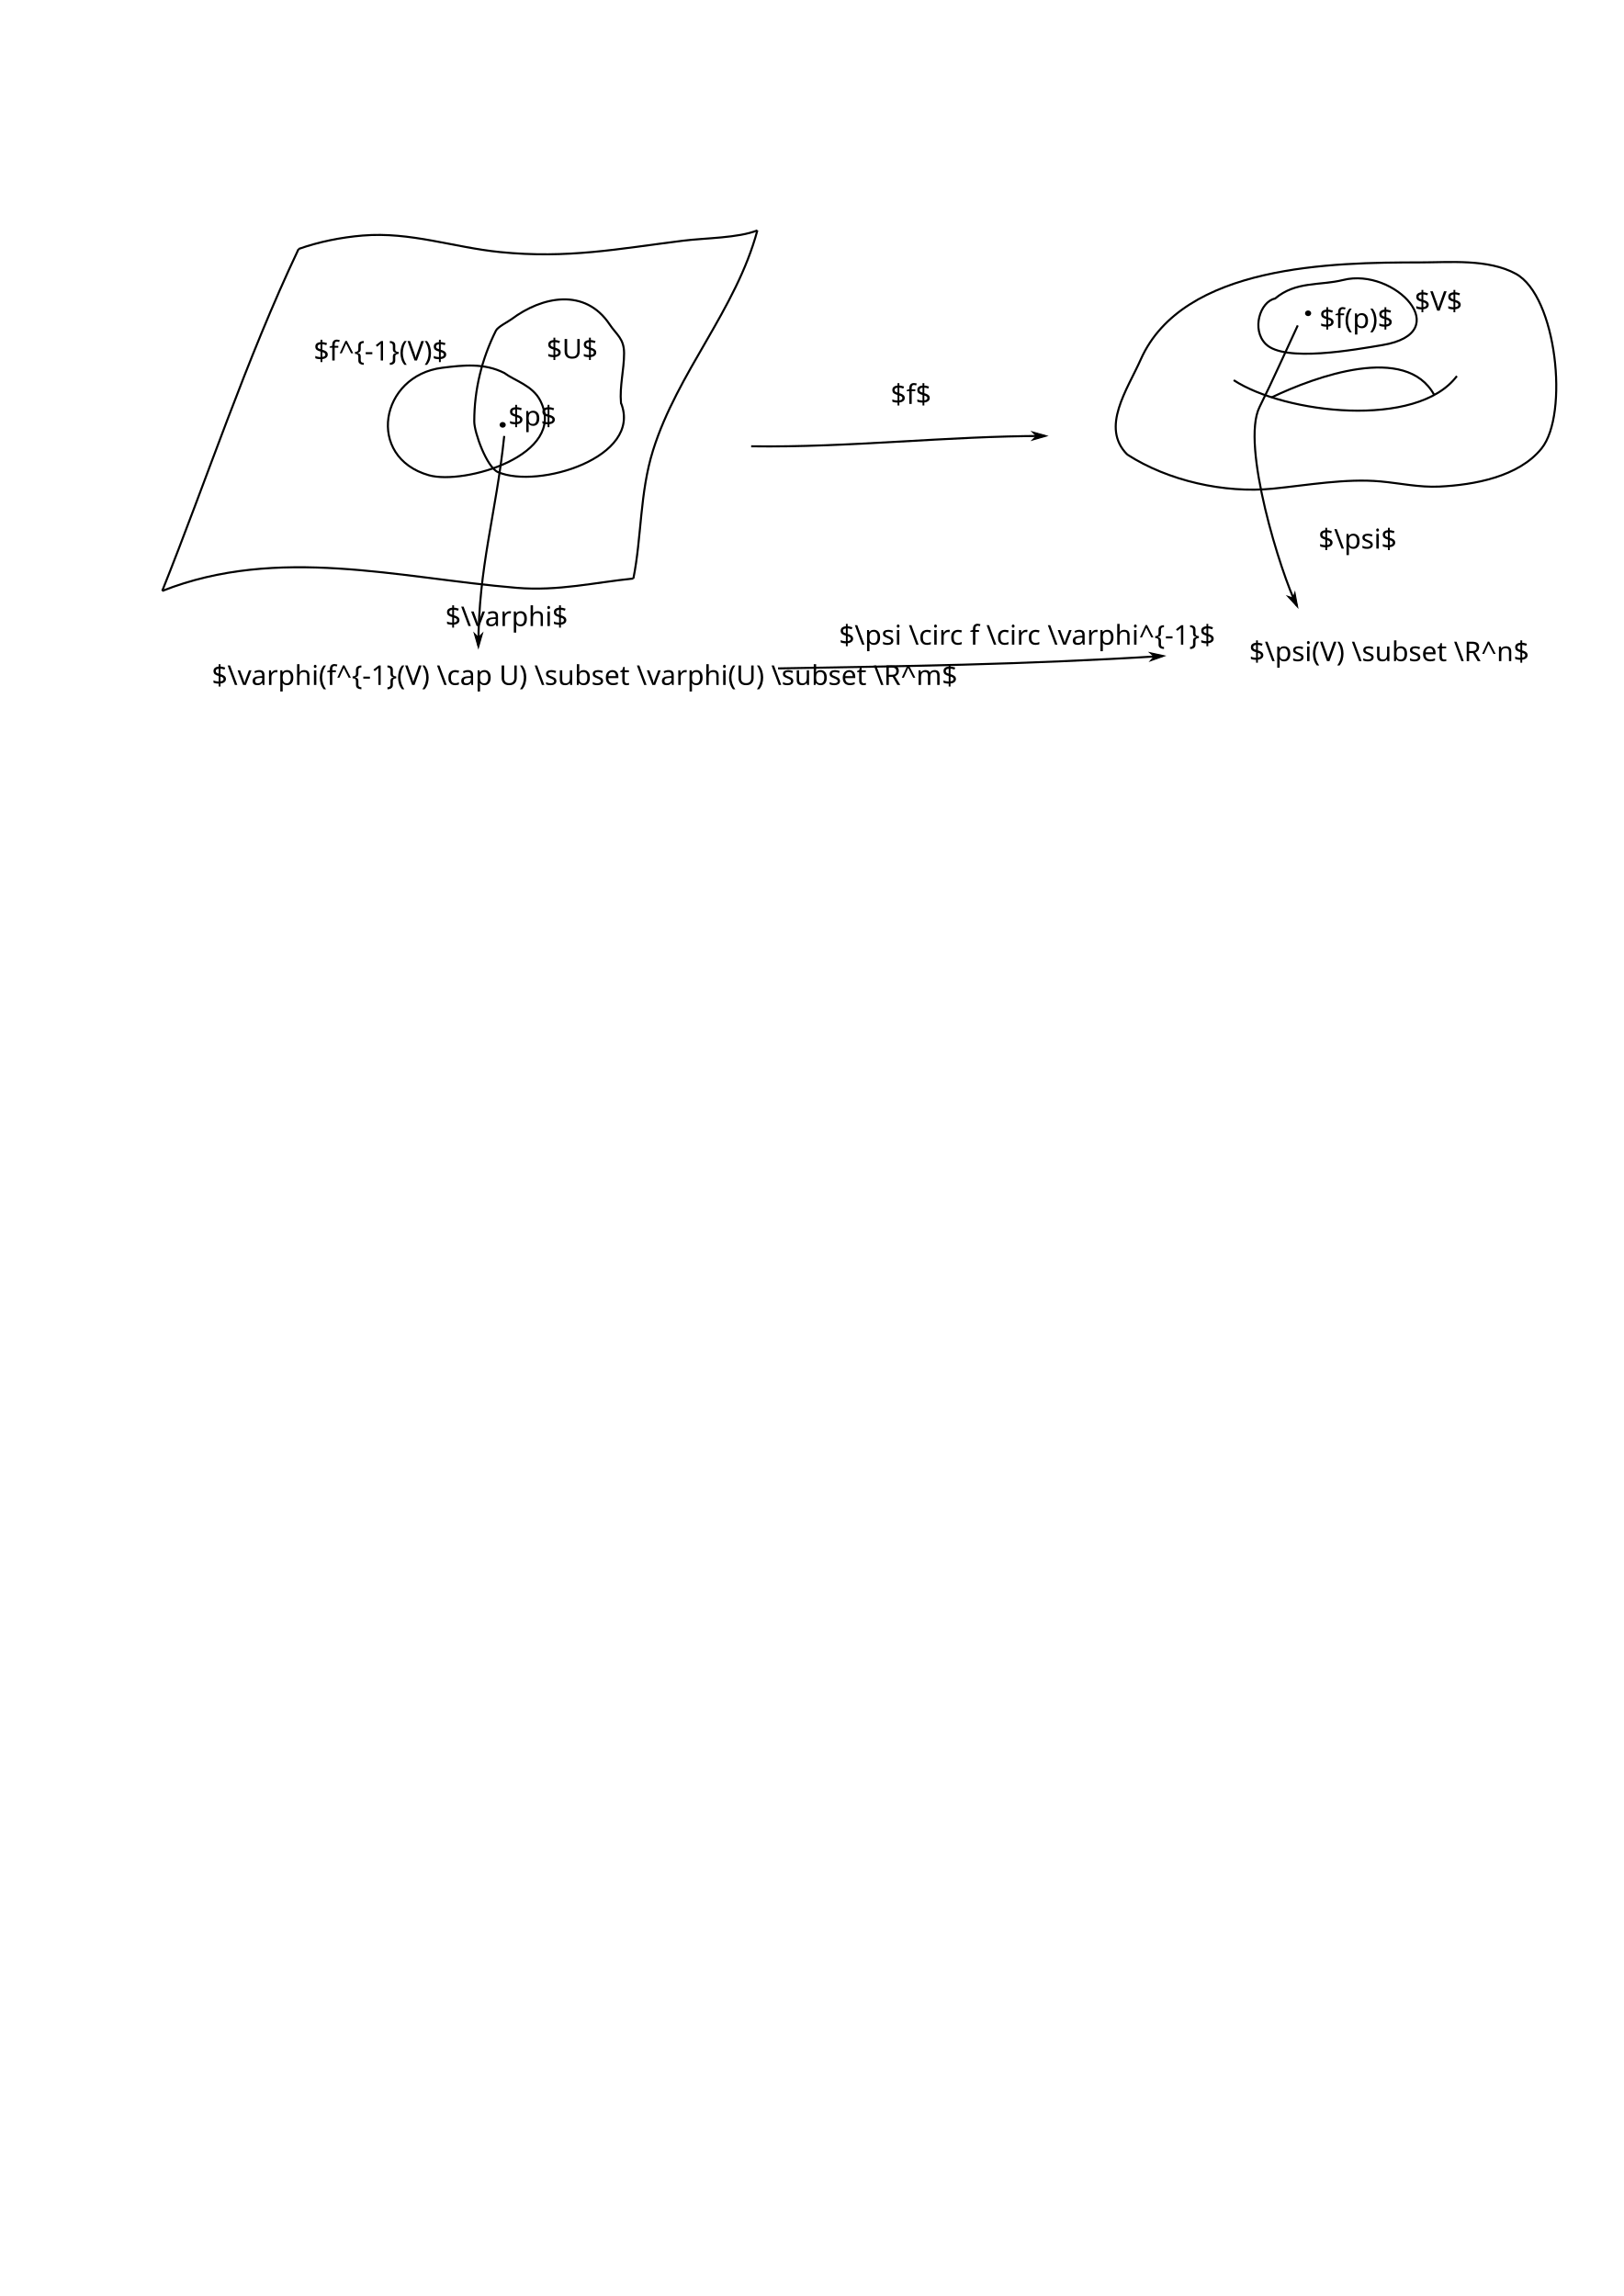
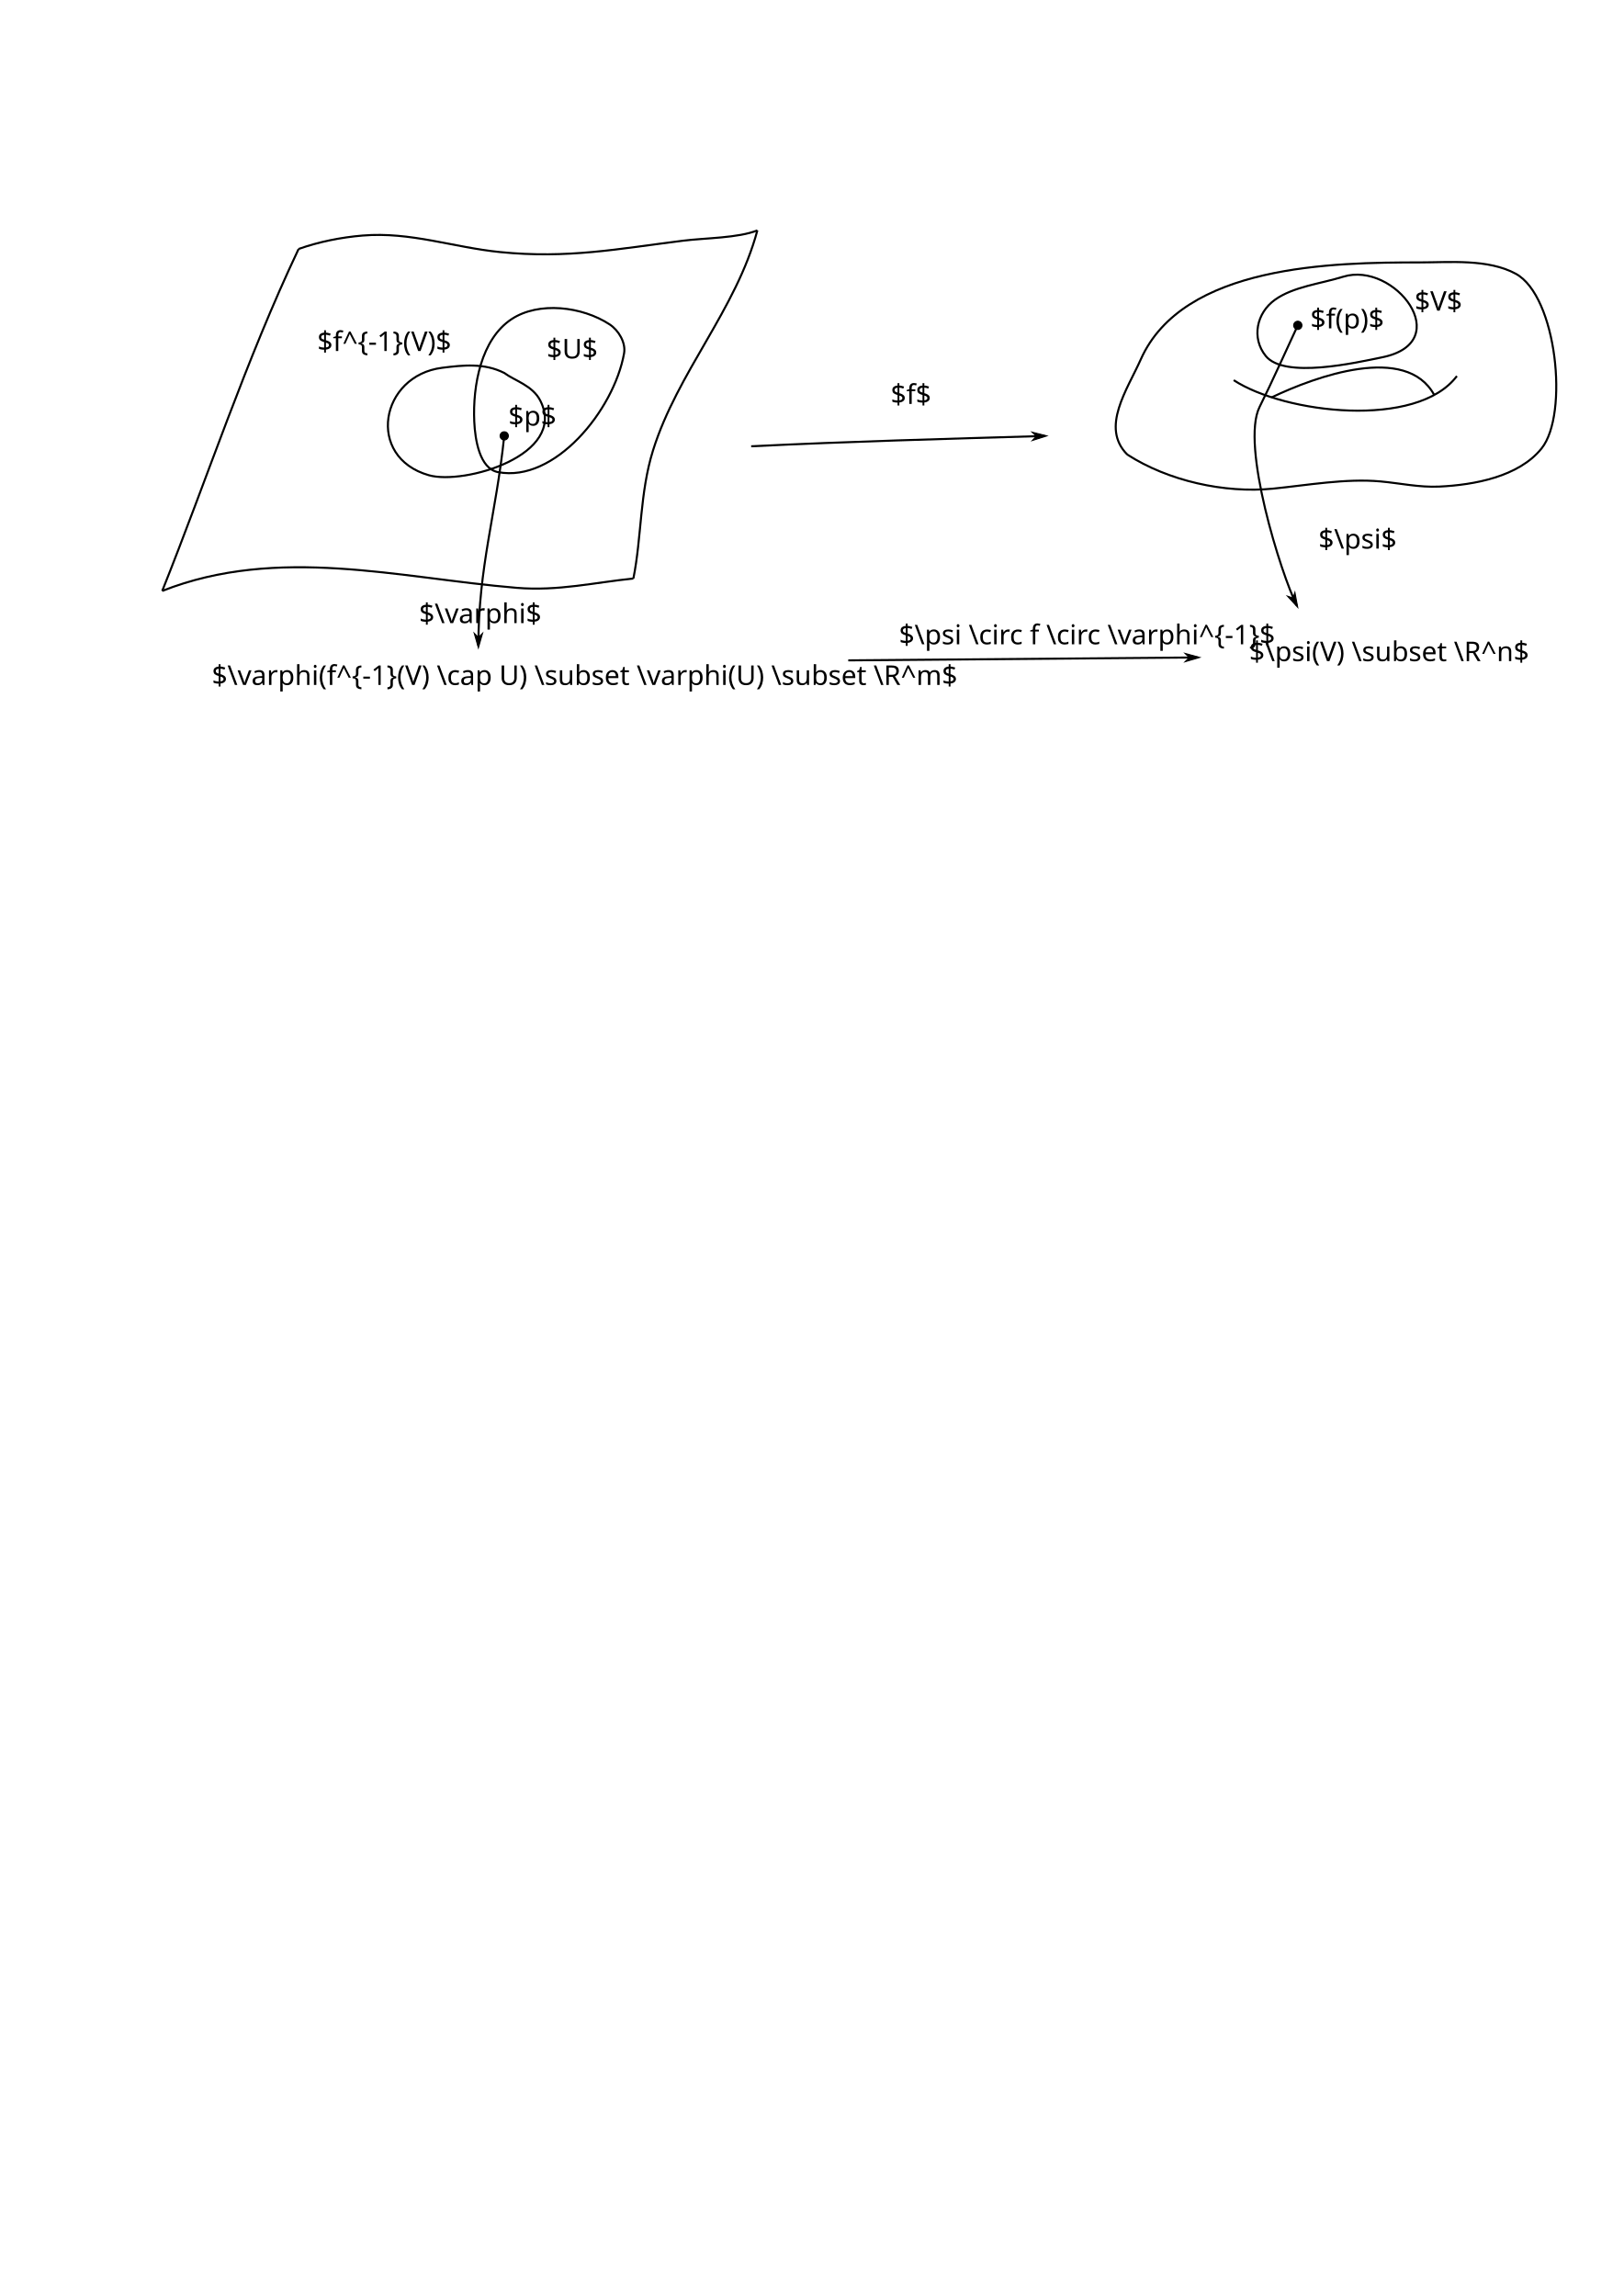
<svg xmlns="http://www.w3.org/2000/svg" width="210mm" height="297mm" viewBox="0 0 210 297" version="1.1" id="svg901">
  <defs id="defs895">
+     <marker style="overflow:visible" id="marker1569" refX="0.0" refY="0.0" orient="auto">
+       <path transform="scale(0.4) translate(7.4, 1)" style="fill-rule:evenodd;stroke:#000000;stroke-width:1pt;stroke-opacity:1;fill:#000000;fill-opacity:1" d="M -2.5,-1.0 C -2.5,1.76 -4.74,4.0 -7.5,4.0 C -10.26,4.0 -12.5,1.76 -12.5,-1.0 C -12.5,-3.76 -10.26,-6.0 -7.5,-6.0 C -4.74,-6.0 -2.5,-3.76 -2.5,-1.0 z " id="path1567" />
+     </marker>
+     <marker style="overflow:visible" id="DotM" refX="0.0" refY="0.0" orient="auto">
+       <path transform="scale(0.4) translate(7.4, 1)" style="fill-rule:evenodd;stroke:#000000;stroke-width:1pt;stroke-opacity:1;fill:#000000;fill-opacity:1" d="M -2.5,-1.0 C -2.5,1.76 -4.74,4.0 -7.5,4.0 C -10.26,4.0 -12.5,1.76 -12.5,-1.0 C -12.5,-3.76 -10.26,-6.0 -7.5,-6.0 C -4.74,-6.0 -2.5,-3.76 -2.5,-1.0 z " id="path1101" />
+     </marker>
+     <marker style="overflow:visible" id="DotS" refX="0.0" refY="0.0" orient="auto">
+       <path transform="scale(0.2) translate(7.4, 1)" style="fill-rule:evenodd;stroke:#000000;stroke-width:1pt;stroke-opacity:1;fill:#000000;fill-opacity:1" d="M -2.5,-1.0 C -2.5,1.76 -4.74,4.0 -7.5,4.0 C -10.26,4.0 -12.5,1.76 -12.5,-1.0 C -12.5,-3.76 -10.26,-6.0 -7.5,-6.0 C -4.74,-6.0 -2.5,-3.76 -2.5,-1.0 z " id="path1104" />
+     </marker>
+     <marker style="overflow:visible;" id="marker1375" refX="0.0" refY="0.0" orient="auto">
+       <path transform="scale(0.4) rotate(180) translate(10,0)" style="fill-rule:evenodd;stroke:#000000;stroke-width:1pt;stroke-opacity:1;fill:#000000;fill-opacity:1" d="M 0.0,0.0 L 5.0,-5.0 L -12.5,0.0 L 5.0,5.0 L 0.0,0.0 z " id="path1373" />
+     </marker>
+     <marker style="overflow:visible;" id="Arrow1Send" refX="0.0" refY="0.0" orient="auto">
+       <path transform="scale(0.2) rotate(180) translate(6,0)" style="fill-rule:evenodd;stroke:#000000;stroke-width:1pt;stroke-opacity:1;fill:#000000;fill-opacity:1" d="M 0.0,0.0 L 5.0,-5.0 L -12.5,0.0 L 5.0,5.0 L 0.0,0.0 z " id="path1052" />
+     </marker>
+     <marker style="overflow:visible;" id="marker999" refX="0.0" refY="0.0" orient="auto">
+       <path transform="scale(0.4) rotate(180) translate(10,0)" style="fill-rule:evenodd;stroke:#000000;stroke-width:1pt;stroke-opacity:1;fill:#000000;fill-opacity:1" d="M 0.0,0.0 L 5.0,-5.0 L -12.5,0.0 L 5.0,5.0 L 0.0,0.0 z " id="path997" />
+     </marker>
    <marker style="overflow:visible;" id="marker1884" refX="0.0" refY="0.0" orient="auto">
      <path transform="scale(0.4) rotate(180) translate(10,0)" style="fill-rule:evenodd;stroke:#000000;stroke-width:1pt;stroke-opacity:1;fill:#000000;fill-opacity:1" d="M 0.0,0.0 L 5.0,-5.0 L -12.5,0.0 L 5.0,5.0 L 0.0,0.0 z " id="path1882" />
-     </marker>
-     <marker style="overflow:visible;" id="marker1850" refX="0.0" refY="0.0" orient="auto">
-       <path transform="scale(0.4) rotate(180) translate(10,0)" style="fill-rule:evenodd;stroke:#000000;stroke-width:1pt;stroke-opacity:1;fill:#000000;fill-opacity:1" d="M 0.0,0.0 L 5.0,-5.0 L -12.5,0.0 L 5.0,5.0 L 0.0,0.0 z " id="path1848" />
    </marker>
    <marker style="overflow:visible;" id="marker1816" refX="0.0" refY="0.0" orient="auto">
      <path transform="scale(0.4) rotate(180) translate(10,0)" style="fill-rule:evenodd;stroke:#000000;stroke-width:1pt;stroke-opacity:1;fill:#000000;fill-opacity:1" d="M 0.0,0.0 L 5.0,-5.0 L -12.5,0.0 L 5.0,5.0 L 0.0,0.0 z " id="path1814" />
    </marker>
    <marker style="overflow:visible;" id="Arrow1Mend" refX="0.0" refY="0.0" orient="auto">
      <path transform="scale(0.4) rotate(180) translate(10,0)" style="fill-rule:evenodd;stroke:#000000;stroke-width:1pt;stroke-opacity:1;fill:#000000;fill-opacity:1" d="M 0.0,0.0 L 5.0,-5.0 L -12.5,0.0 L 5.0,5.0 L 0.0,0.0 z " id="path1547" />
    </marker>
  </defs>
  <g id="layer1">
    <path style="fill:none;stroke:#000000;stroke-width:0.265px;stroke-linecap:butt;stroke-linejoin:miter;stroke-opacity:1" d="m 38.62,32.206 c 2.604,-0.928 5.508,-1.506 8.285,-1.737 6.169,-0.514 11.758,1.537 17.773,2.138 8.769,0.877 15.22,-0.416 23.653,-1.47 2.929,-0.366 7.121,-0.336 9.622,-1.336" id="path1466" />
    <path style="fill:none;stroke:#000000;stroke-width:0.265px;stroke-linecap:butt;stroke-linejoin:miter;stroke-opacity:1" d="M 38.62,32.206 C 31.798,46.583 26.775,61.953 20.981,76.439" id="path1468" />
    <path style="fill:none;stroke:#000000;stroke-width:0.265px;stroke-linecap:butt;stroke-linejoin:miter;stroke-opacity:1" d="M 97.954,29.801 C 95.22,40.035 87.615,48.161 84.457,58.265 82.743,63.751 82.992,69.467 81.918,74.835" id="path1470" />
    <path style="fill:none;stroke:#000000;stroke-width:0.265px;stroke-linecap:butt;stroke-linejoin:miter;stroke-opacity:1" d="M 20.981,76.439 C 35.983,70.525 51.599,74.77 66.817,76.038 72.205,76.487 76.947,75.333 81.918,74.835" id="path1472" />
-     <path style="fill:none;stroke:#000000;stroke-width:0.265px;stroke-linecap:butt;stroke-linejoin:miter;stroke-opacity:1;marker-end:url(#marker1816)" d="M 97.152,57.73 C 109.814,57.921 122.536,56.394 135.105,56.394" id="path1474" />
+     <path style="fill:none;stroke:#000000;stroke-width:0.265px;stroke-linecap:butt;stroke-linejoin:miter;stroke-opacity:1;marker-end:url(#marker1816)" d="M 97.152,57.73 C 109.919,57.103 121.926,56.784 135.105,56.394" id="path1474" />
    <path style="fill:none;stroke:#000000;stroke-width:0.265px;stroke-linecap:butt;stroke-linejoin:miter;stroke-opacity:1" d="m 145.796,58.799 c 5.257,3.392 12.553,5.039 18.843,4.41 4.449,-0.445 9.43,-1.342 13.898,-0.935 2.551,0.232 5.024,0.792 7.617,0.668 4.456,-0.212 10.275,-1.251 13.23,-4.944 3.524,-4.405 1.977,-19.684 -3.341,-22.584 -3.578,-1.951 -8.534,-1.47 -12.428,-1.47 -11.147,0 -30.613,0.258 -36.081,12.562 -1.728,3.887 -5.237,8.795 -1.737,12.294 z" id="path1476" />
    <path style="fill:none;stroke:#000000;stroke-width:0.265px;stroke-linecap:butt;stroke-linejoin:miter;stroke-opacity:1" d="m 159.56,49.178 c 6.58,4.308 23.708,6.342 28.865,-0.535" id="path1478" />
    <path style="fill:none;stroke:#000000;stroke-width:0.265px;stroke-linecap:butt;stroke-linejoin:miter;stroke-opacity:1" d="m 164.477,51.4 c 5.643,-2.698 17.389,-6.984 21.017,-0.307" id="path1482" />
-     <path style="fill:none;stroke:#000000;stroke-width:0.265px;stroke-linecap:butt;stroke-linejoin:miter;stroke-opacity:1" d="m 164.905,38.62 c 2.704,-2.275 5.809,-1.653 8.82,-2.405 6.654,-1.664 14.68,6.819 5.078,8.419 -3.453,0.576 -12.681,2.286 -15.101,-0.134 -1.882,-1.882 -0.718,-5.496 1.203,-5.88 z" id="path1484" />
-     <path style="fill:none;stroke:#000000;stroke-width:0.265px;stroke-linecap:butt;stroke-linejoin:miter;stroke-opacity:1" d="m 80.314,52.118 c -0.188,-2.186 0.401,-4.273 0.401,-6.414 0,-1.913 -0.965,-2.383 -1.871,-3.742 -3.166,-4.748 -8.715,-3.654 -12.695,-0.668 -0.408,0.306 -1.76,0.982 -2.005,1.47 -1.813,3.626 -2.806,7.596 -2.806,11.76 0,1.432 1.619,5.925 3.074,6.548 5.182,2.221 18.723,-1.903 15.903,-8.954 z" id="path1486" />
+     <path style="fill:none;stroke:#000000;stroke-width:0.265px;stroke-linecap:butt;stroke-linejoin:miter;stroke-opacity:1" d="m 164.905,38.77 c 2.381,-1.694 5.809,-2.045 8.82,-2.976 6.654,-2.058 14.68,8.436 5.078,10.416 -3.453,0.712 -12.681,2.828 -15.101,-0.165 -1.882,-2.329 -1.178,-5.581 1.203,-7.275 z" id="path1484" />
+     <path style="fill:none;stroke:#000000;stroke-width:0.265px;stroke-linecap:butt;stroke-linejoin:miter;stroke-opacity:1" d="m 80.715,45.703 c 0.244,-1.373 -0.704,-2.978 -1.871,-3.742 -3.545,-2.322 -9.162,-3.007 -12.695,-0.668 -3.913,2.59 -5.022,8.542 -4.811,13.23 0.109,2.409 0.705,6.097 3.074,6.548 7.337,1.396 14.998,-8.015 16.303,-15.368 z" id="path1486" />
    <path style="fill:none;stroke:#000000;stroke-width:0.265px;stroke-linecap:butt;stroke-linejoin:miter;stroke-opacity:1" d="m 65.214,48.242 c -2.574,-1.301 -5.283,-1.01 -8.018,-0.668 -8.06,1.008 -9.911,11.563 -1.737,13.898 4.548,1.299 17.949,-2.589 14.433,-9.622 -1.001,-2.001 -3.317,-2.588 -4.677,-3.608 z" id="path1490" />
-     <path style="fill:none;stroke:#000000;stroke-width:0.265;stroke-linecap:butt;stroke-linejoin:miter;stroke-miterlimit:4;stroke-dasharray:none;stroke-opacity:1;marker-end:url(#Arrow1Mend)" d="m 65.214,56.394 c -1.048,10.126 -3.341,16.897 -3.341,27.128" id="path1492" />
+     <path style="fill:none;stroke:#000000;stroke-width:0.265;stroke-linecap:butt;stroke-linejoin:miter;stroke-miterlimit:4;stroke-dasharray:none;stroke-opacity:1;marker-end:url(#Arrow1Mend);marker-start:url(#marker1569)" d="m 65.214,56.394 c -1.048,10.126 -3.341,16.897 -3.341,27.128" id="path1492" />
    <text xml:space="preserve" style="font-size:3.528px;line-height:1.25;font-family:sans-serif;-inkscape-font-specification:'sans-serif, Normal';stroke-width:0.265" x="27.395" y="88.6" id="text1496">
      <tspan id="tspan1494" x="27.395" y="88.6" style="stroke-width:0.265">$\varphi(f^{-1}(V) \cap U) \subset \varphi(U) \subset \R^m$</tspan>
    </text>
    <text xml:space="preserve" style="font-size:3.528px;line-height:1.25;font-family:sans-serif;-inkscape-font-specification:'sans-serif, Normal';stroke-width:0.265" x="161.564" y="85.526" id="text1500">
      <tspan id="tspan1498" x="161.564" y="85.526" style="stroke-width:0.265">$\psi(V) \subset \R^n$</tspan>
    </text>
-     <text xml:space="preserve" style="font-size:3.528px;line-height:1.25;font-family:sans-serif;-inkscape-font-specification:'sans-serif, Normal';stroke-width:0.265" x="57.597" y="80.983" id="text1504">
-       <tspan id="tspan1502" x="57.597" y="80.983" style="stroke-width:0.265">$\varphi$</tspan>
+     <text xml:space="preserve" style="font-size:3.528px;line-height:1.25;font-family:sans-serif;-inkscape-font-specification:'sans-serif, Normal';stroke-width:0.265" x="54.195" y="80.605" id="text1504">
+       <tspan id="tspan1502" x="54.195" y="80.605" style="stroke-width:0.265">$\varphi$</tspan>
    </text>
    <text xml:space="preserve" style="font-size:3.528px;line-height:1.25;font-family:sans-serif;-inkscape-font-specification:'sans-serif, Normal';stroke-width:0.265" x="170.518" y="70.96" id="text1508">
      <tspan id="tspan1506" x="170.518" y="70.96" style="stroke-width:0.265">$\psi$</tspan>
    </text>
    <text xml:space="preserve" style="font-size:3.528px;line-height:1.25;font-family:sans-serif;-inkscape-font-specification:'sans-serif, Normal';stroke-width:0.265" x="70.693" y="46.371" id="text1512">
      <tspan id="tspan1510" x="70.693" y="46.371" style="stroke-width:0.265">$U$</tspan>
    </text>
    <text xml:space="preserve" style="font-size:3.528px;line-height:1.25;font-family:sans-serif;-inkscape-font-specification:'sans-serif, Normal';stroke-width:0.265" x="65.748" y="55.058" id="text1516">
      <tspan id="tspan1514" x="65.748" y="55.058" style="stroke-width:0.265">$p$</tspan>
    </text>
-     <text xml:space="preserve" style="font-size:3.528px;line-height:1.25;font-family:sans-serif;-inkscape-font-specification:'sans-serif, Normal';stroke-width:0.265" x="40.561" y="46.635" id="text1520">
-       <tspan id="tspan1518" x="40.561" y="46.635" style="stroke-width:0.265">$f^{-1}(V)$</tspan>
+     <text xml:space="preserve" style="font-size:3.528px;line-height:1.25;font-family:sans-serif;-inkscape-font-specification:'sans-serif, Normal';stroke-width:0.265" x="41.033" y="45.406" id="text1520">
+       <tspan id="tspan1518" x="41.033" y="45.406" style="stroke-width:0.265">$f^{-1}(V)$</tspan>
    </text>
    <text xml:space="preserve" style="font-size:3.528px;line-height:1.25;font-family:sans-serif;-inkscape-font-specification:'sans-serif, Normal';stroke-width:0.265" x="182.958" y="40.184" id="text1524">
      <tspan id="tspan1522" x="182.958" y="40.184" style="stroke-width:0.265">$V$</tspan>
    </text>
-     <text xml:space="preserve" style="font-size:3.528px;line-height:1.25;font-family:sans-serif;-inkscape-font-specification:'sans-serif, Normal';stroke-width:0.265" x="170.652" y="42.429" id="text1528">
-       <tspan id="tspan1526" x="170.652" y="42.429" style="stroke-width:0.265">$f(p)$</tspan>
+     <text xml:space="preserve" style="font-size:3.528px;line-height:1.25;font-family:sans-serif;-inkscape-font-specification:'sans-serif, Normal';stroke-width:0.265" x="169.47" y="42.476" id="text1528">
+       <tspan id="tspan1526" x="169.47" y="42.476" style="stroke-width:0.265">$f(p)$</tspan>
    </text>
    <text xml:space="preserve" style="font-size:3.528px;line-height:1.25;font-family:sans-serif;-inkscape-font-specification:'sans-serif, Normal';stroke-width:0.265" x="115.193" y="52.251" id="text1532">
      <tspan id="tspan1530" x="115.193" y="52.251" style="stroke-width:0.265">$f$</tspan>
    </text>
-     <text xml:space="preserve" style="font-size:3.528px;line-height:1.25;font-family:sans-serif;-inkscape-font-specification:'sans-serif, Normal';stroke-width:0.265" x="108.511" y="83.388" id="text1536">
-       <tspan id="tspan1534" x="108.511" y="83.388" style="stroke-width:0.265">$\psi \circ f \circ \varphi^{-1}$</tspan>
+     <text xml:space="preserve" style="font-size:3.528px;line-height:1.25;font-family:sans-serif;-inkscape-font-specification:'sans-serif, Normal';stroke-width:0.265" x="116.26" y="83.341" id="text1536">
+       <tspan id="tspan1534" x="116.26" y="83.341" style="stroke-width:0.265">$\psi \circ f \circ \varphi^{-1}$</tspan>
    </text>
-     <path style="fill:none;stroke:#000000;stroke-width:0.265px;stroke-linecap:butt;stroke-linejoin:miter;stroke-opacity:1;marker-end:url(#marker1884)" d="m 167.845,42.095 c -1.539,3.291 -3.27,7.208 -4.944,10.557 -2.456,4.913 2.79,21.615 4.811,25.658" id="path1842" />
-     <path style="fill:none;stroke:#000000;stroke-width:0.265px;stroke-linecap:butt;stroke-linejoin:miter;stroke-opacity:1;marker-end:url(#marker1850)" d="m 100.627,86.462 c 15.811,-0.29 31.444,-0.462 49.712,-1.604" id="path1846" />
-     <ellipse style="fill:#000000;fill-opacity:0.988;stroke:#000000;stroke-width:0.265;stroke-miterlimit:4;stroke-dasharray:none;stroke-opacity:1" id="path1922" cx="65.013" cy="54.957" rx="0.267" ry="0.234" />
-     <ellipse style="fill:#000000;fill-opacity:0.988;stroke:#000000;stroke-width:0.265;stroke-miterlimit:4;stroke-dasharray:none;stroke-opacity:1" id="path1924" cx="169.182" cy="40.525" rx="0.267" ry="0.234" />
+     <path style="fill:none;stroke:#000000;stroke-width:0.265px;stroke-linecap:butt;stroke-linejoin:miter;stroke-opacity:1;marker-end:url(#marker1884);marker-start:url(#DotM)" d="m 167.845,42.095 c -1.539,3.291 -3.27,7.208 -4.944,10.557 -2.456,4.913 2.79,21.615 4.811,25.658" id="path1842" />
+     <path style="font-variation-settings:normal;opacity:1;vector-effect:none;fill:none;fill-opacity:1;stroke:#000000;stroke-width:0.265;stroke-linecap:butt;stroke-linejoin:miter;stroke-miterlimit:4;stroke-dasharray:none;stroke-dashoffset:0;stroke-opacity:1;stop-color:#000000;stop-opacity:1;marker-end:url(#marker1375)" d="m 109.708,85.423 45.168,-0.378" id="path995" />
  </g>
</svg>
